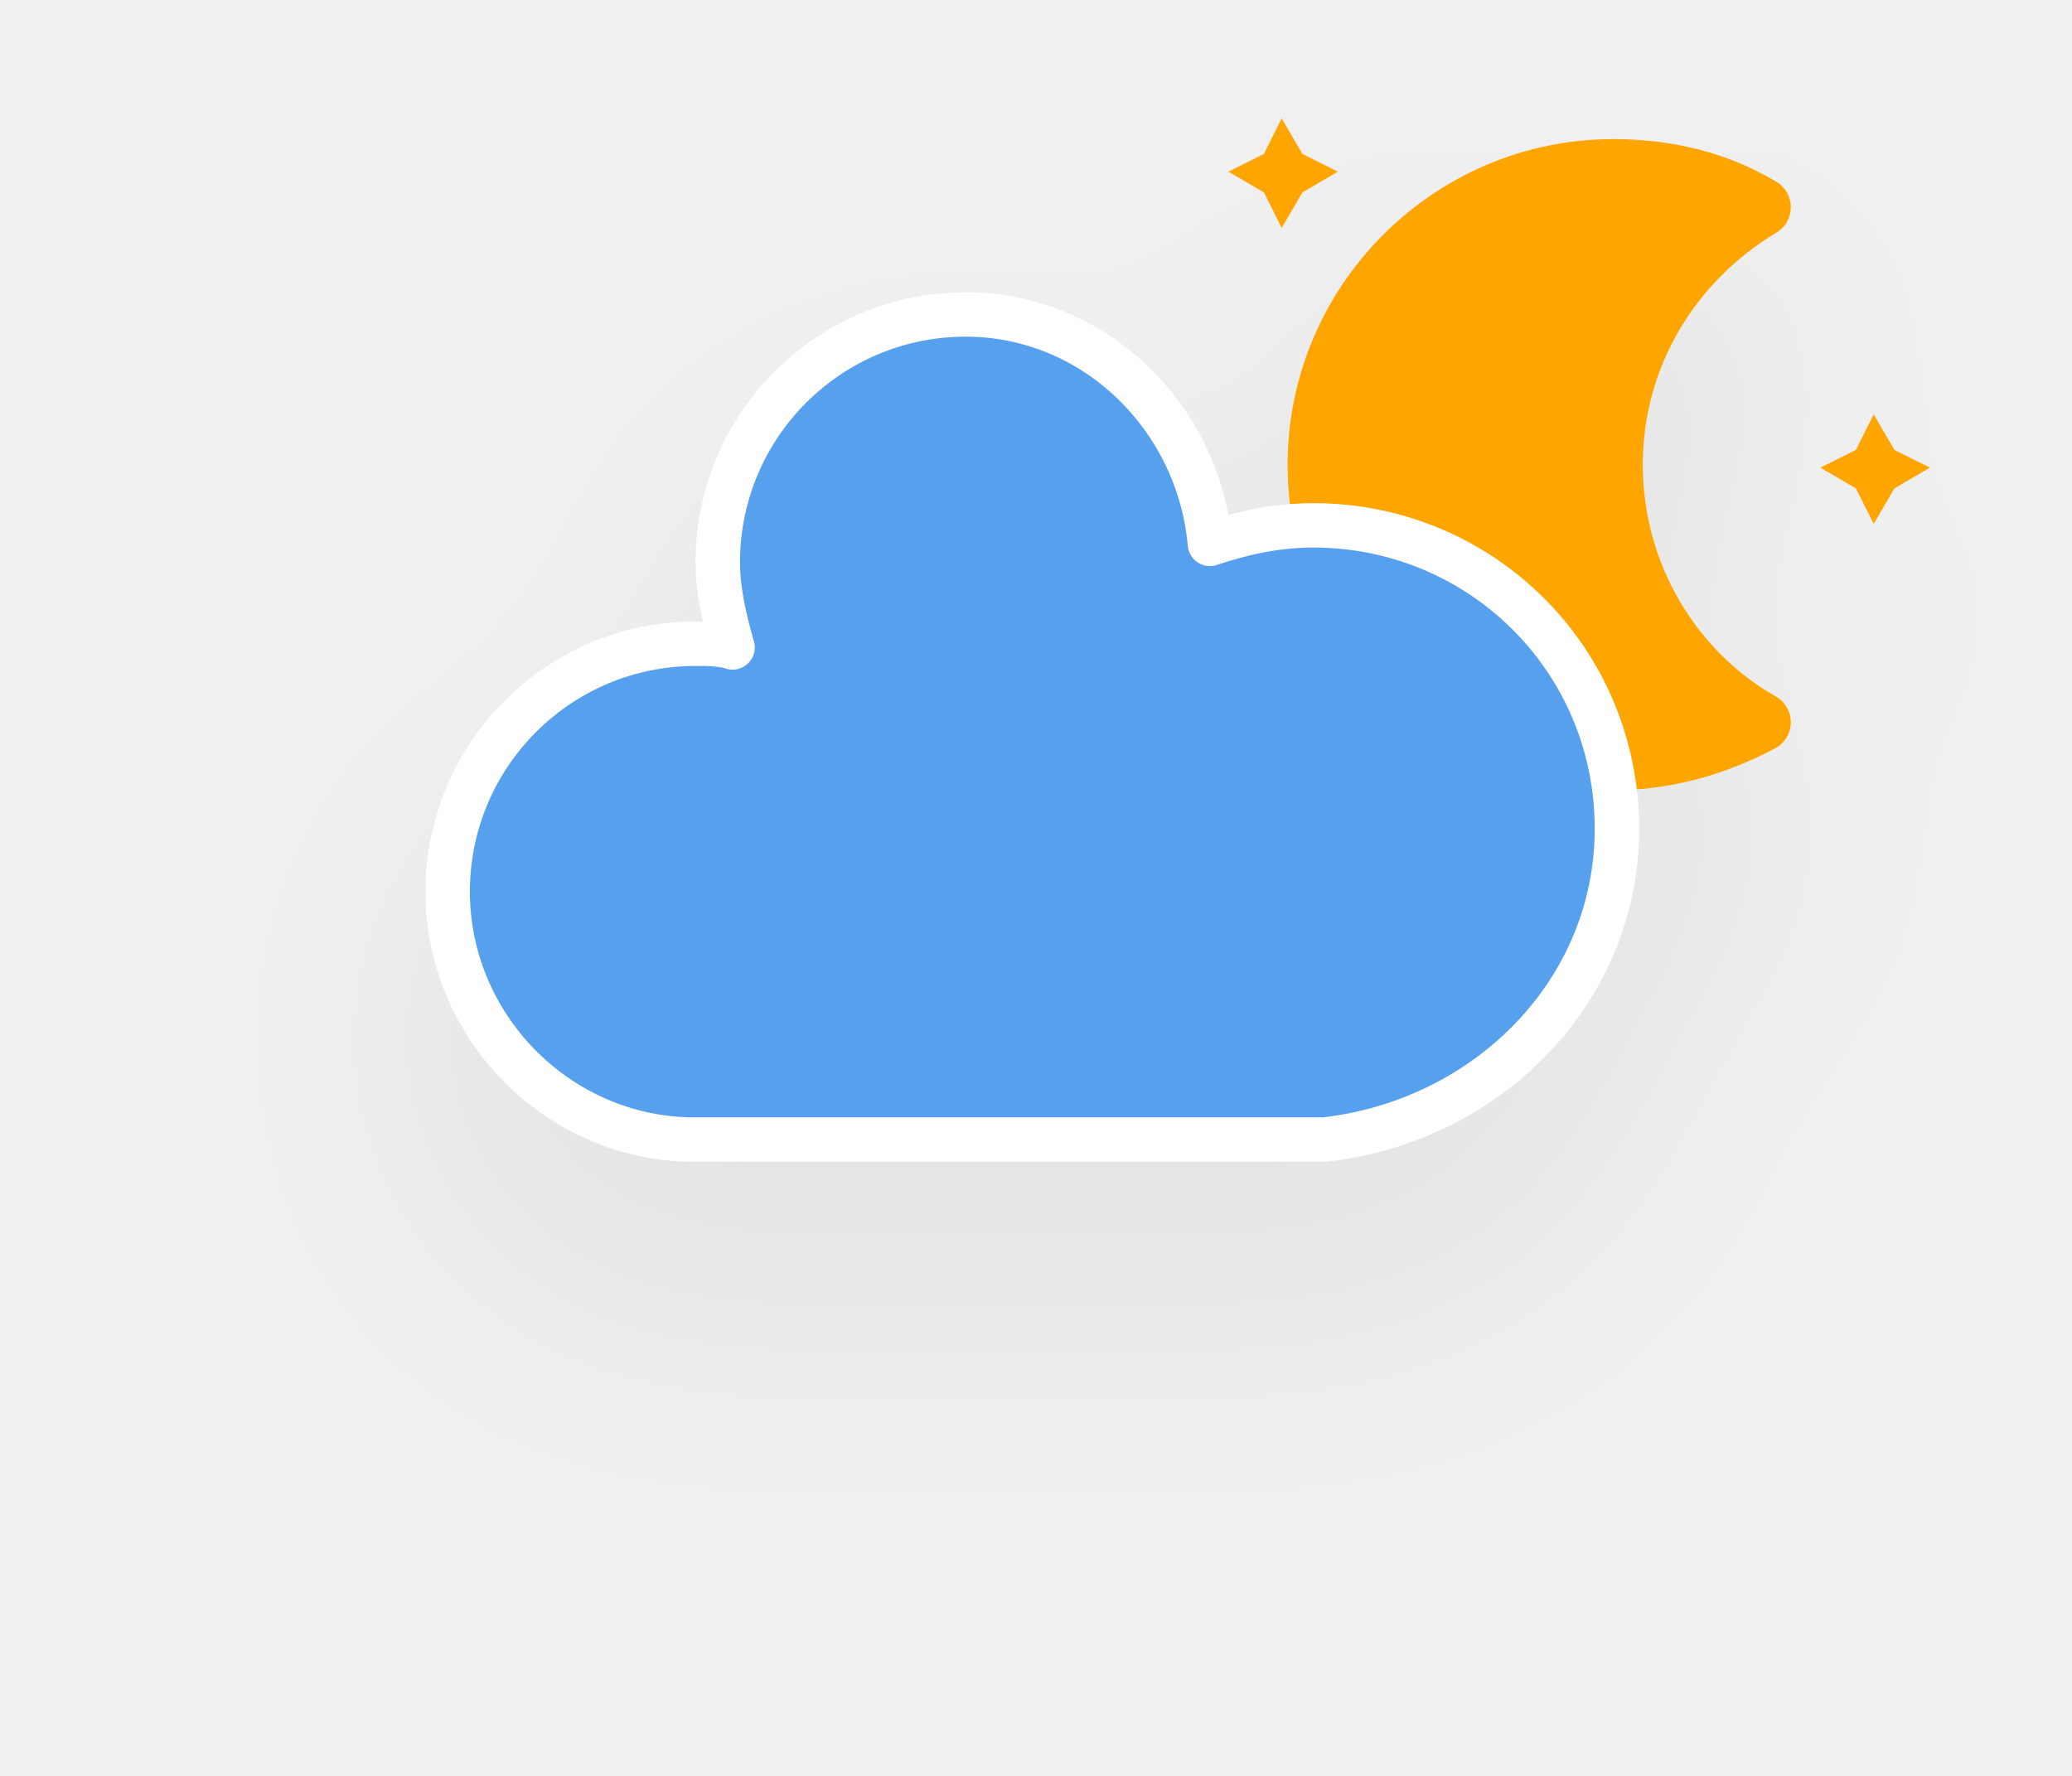
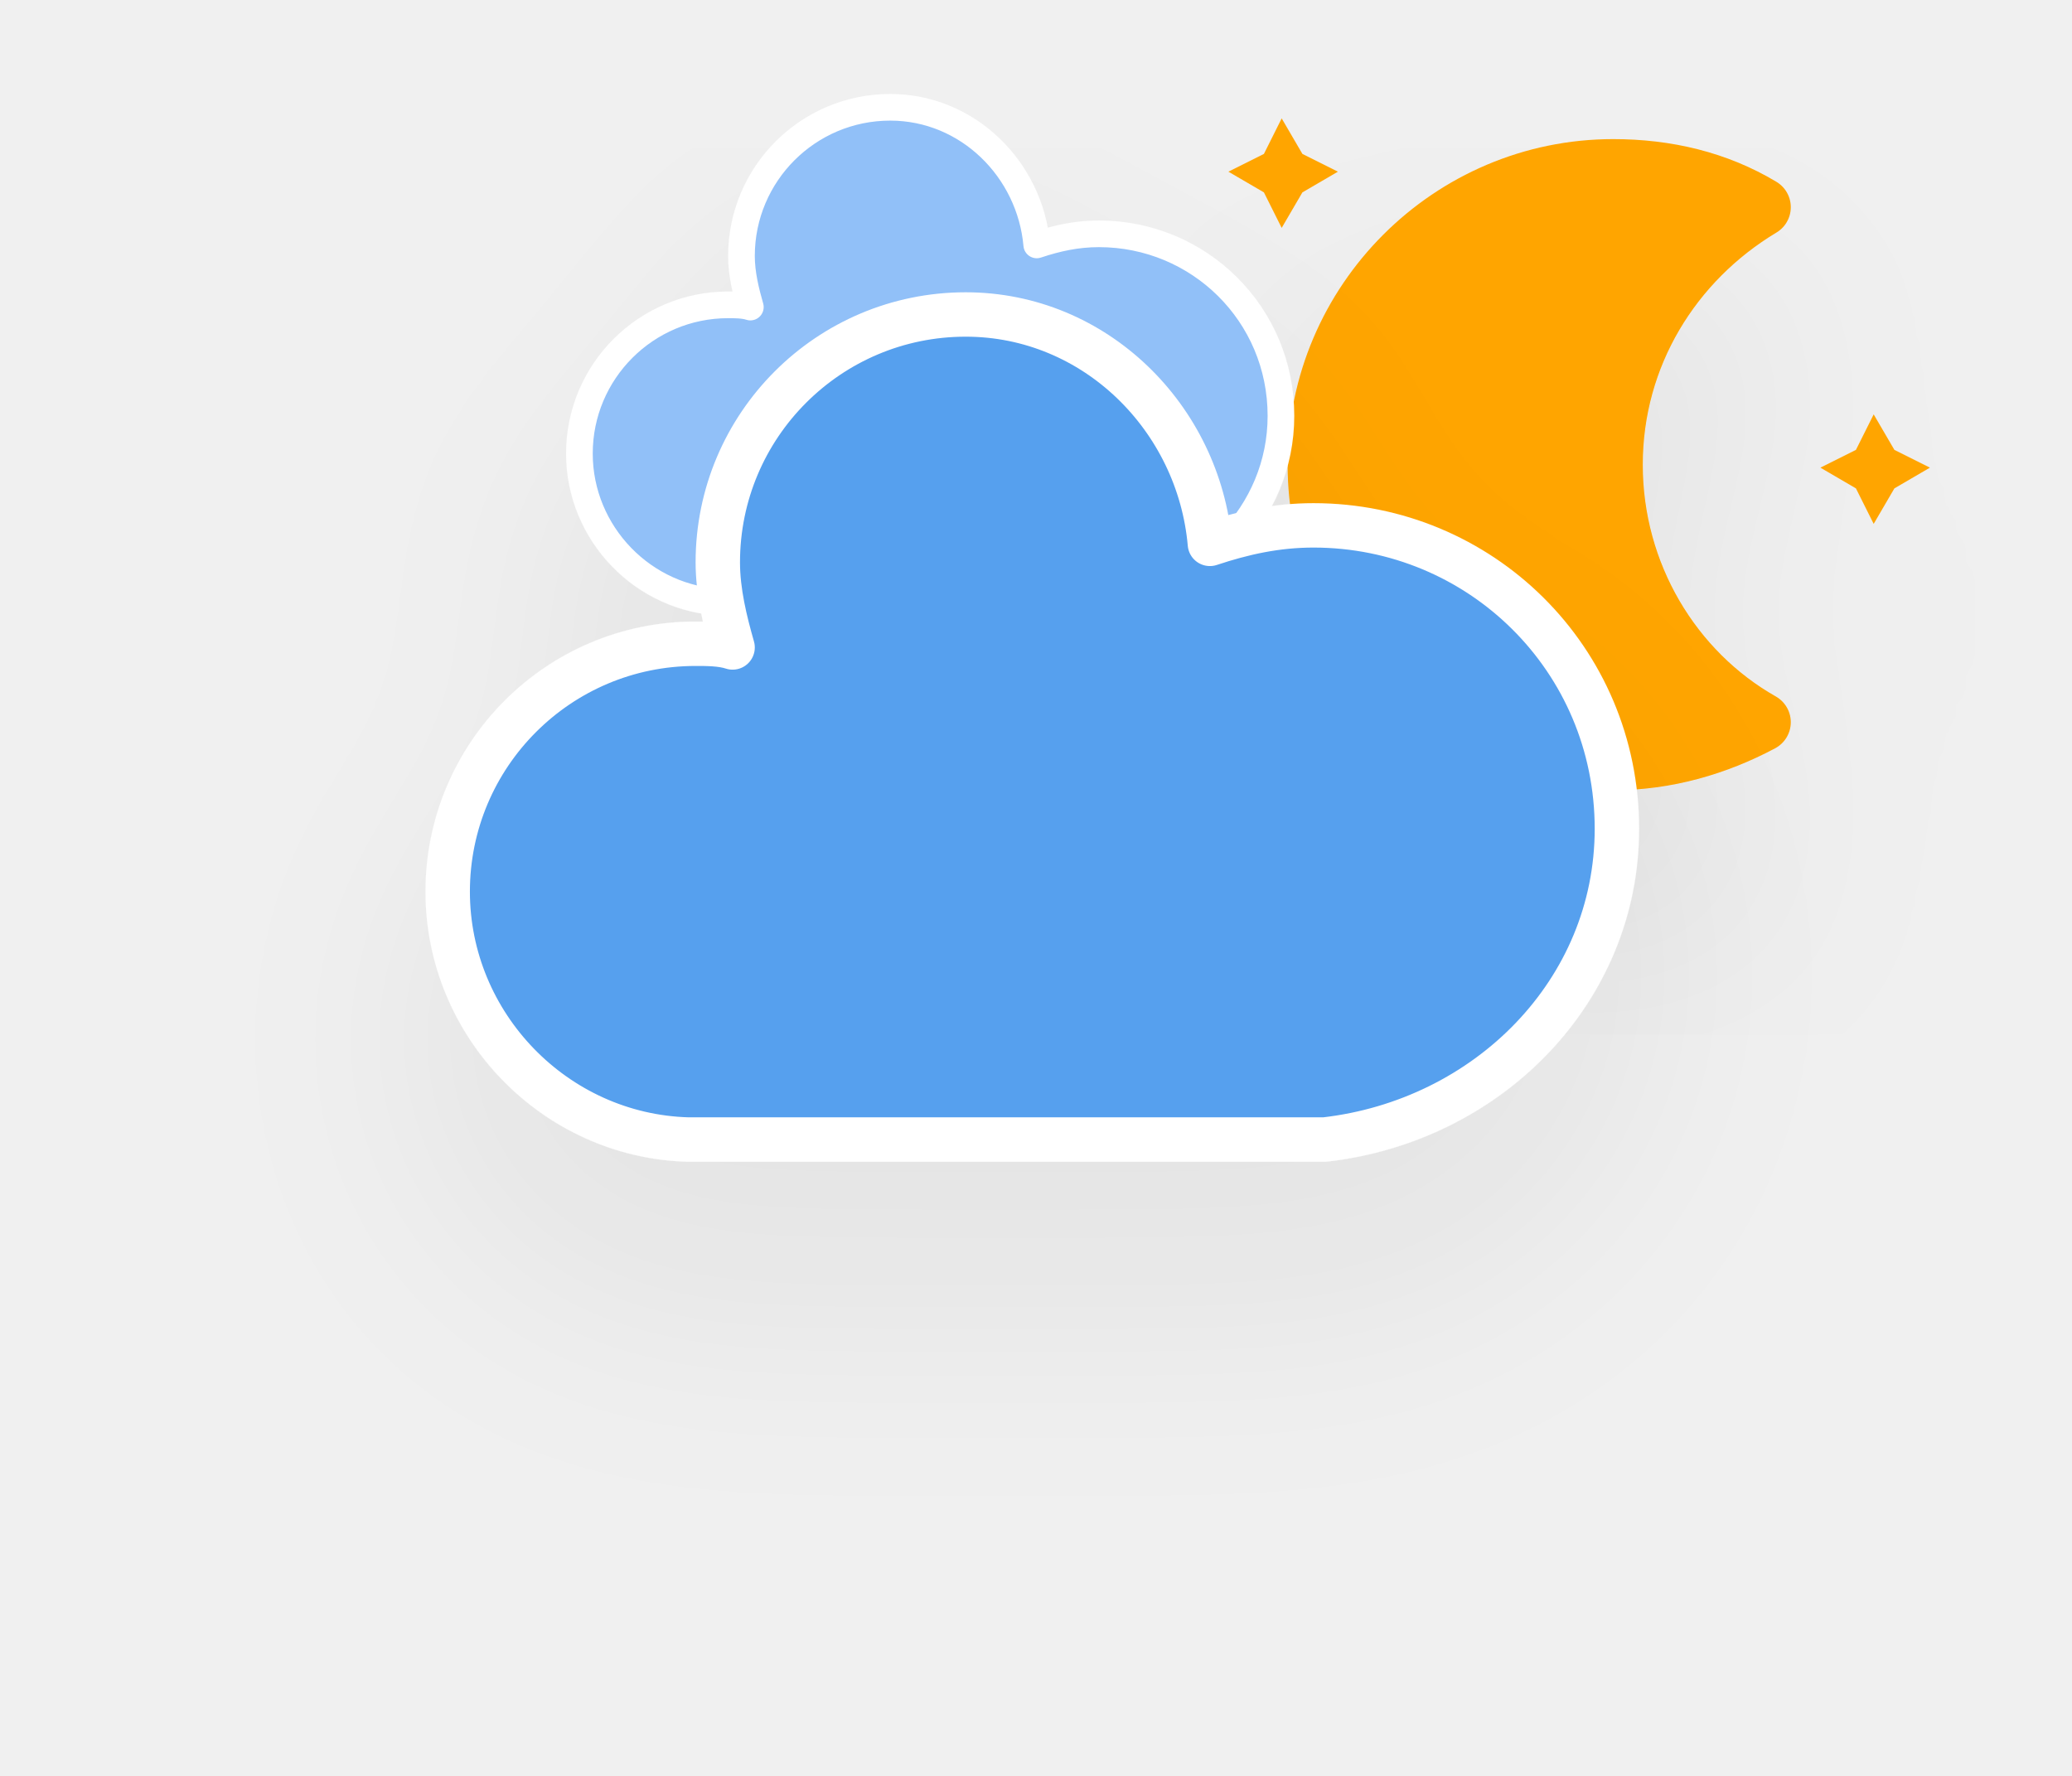
<svg xmlns="http://www.w3.org/2000/svg" width="56" height="48" version="1.1">
  <defs>
    <filter id="blur" x="-.195" y="-.261" width="1.374" height="1.688">
      <feGaussianBlur in="SourceAlpha" stdDeviation="3" />
      <feOffset dx="0" dy="4" result="offsetblur" />
      <feComponentTransfer>
        <feFuncA slope="0.05" type="linear" />
      </feComponentTransfer>
      <feMerge>
        <feMergeNode />
        <feMergeNode in="SourceGraphic" />
      </feMerge>
    </filter>
  </defs>
  <g transform="translate(16,-2)" filter="url(#blur)">
    <g transform="matrix(.8 0 0 .8 16 4)">
      <g class="am-weather-moon-star-1">
        <polygon points="1.5 3.3 2.7 2.7 3.3 1.5 4 2.7 5.2 3.3 4 4 3.3 5.2 2.7 4" fill="#ffa500" stroke-miterlimit="10" />
      </g>
      <g class="am-weather-moon-star-2">
        <polygon transform="translate(20,10)" points="1.5 3.3 2.7 2.7 3.3 1.5 4 2.7 5.2 3.3 4 4 3.3 5.2 2.7 4" fill="#ffa500" stroke-miterlimit="10" />
      </g>
      <g class="am-weather-moon">
        <path d="m14.5 13.2c0-3.7 2-6.9 5-8.7-1.5-0.9-3.2-1.3-5-1.3-5.5 0-10 4.5-10 10s4.5 10 10 10c1.8 0 3.5-0.5 5-1.3-3-1.7-5-5-5-8.7z" fill="#ffa500" stroke="#ffa500" stroke-linejoin="round" stroke-width="2" />
      </g>
    </g>
+   </g>
+   <g id="cloudy" transform="translate(16,-2)" filter="url(#blur)">
+     <g class="am-weather-cloud-1">
+       <path transform="matrix(.6 0 0 .6 -10 -8)" d="m47.7 35.4c0-4.6-3.7-8.2-8.2-8.2-1 0-1.9 0.2-2.8 0.5-0.3-3.4-3.1-6.2-6.6-6.2-3.7 0-6.7 3-6.7 6.7 0 0.8 0.2 1.6 0.4 2.3-0.3-0.1-0.7-0.1-1-0.1-3.7 0-6.7 3-6.7 6.7 0 3.6 2.9 6.6 6.5 6.7h17.2c4.4-0.5 7.9-4 7.9-8.4z" fill="#91c0f8" stroke="#fff" stroke-linejoin="round" stroke-width="1.2" />
+     </g>
    <g class="am-weather-cloud-3">
      <path transform="translate(-20,-11)" d="m47.7 35.4c0-4.6-3.7-8.2-8.2-8.2-1 0-1.9 0.2-2.8 0.5-0.3-3.4-3.1-6.2-6.6-6.2-3.7 0-6.7 3-6.7 6.7 0 0.8 0.2 1.6 0.4 2.3-0.3-0.1-0.7-0.1-1-0.1-3.7 0-6.7 3-6.7 6.7 0 3.6 2.9 6.6 6.5 6.7h17.2c4.4-0.5 7.9-4 7.9-8.4z" fill="#57a0ee" stroke="#fff" stroke-linejoin="round" stroke-width="1.2" />
    </g>
  </g>
</svg>
